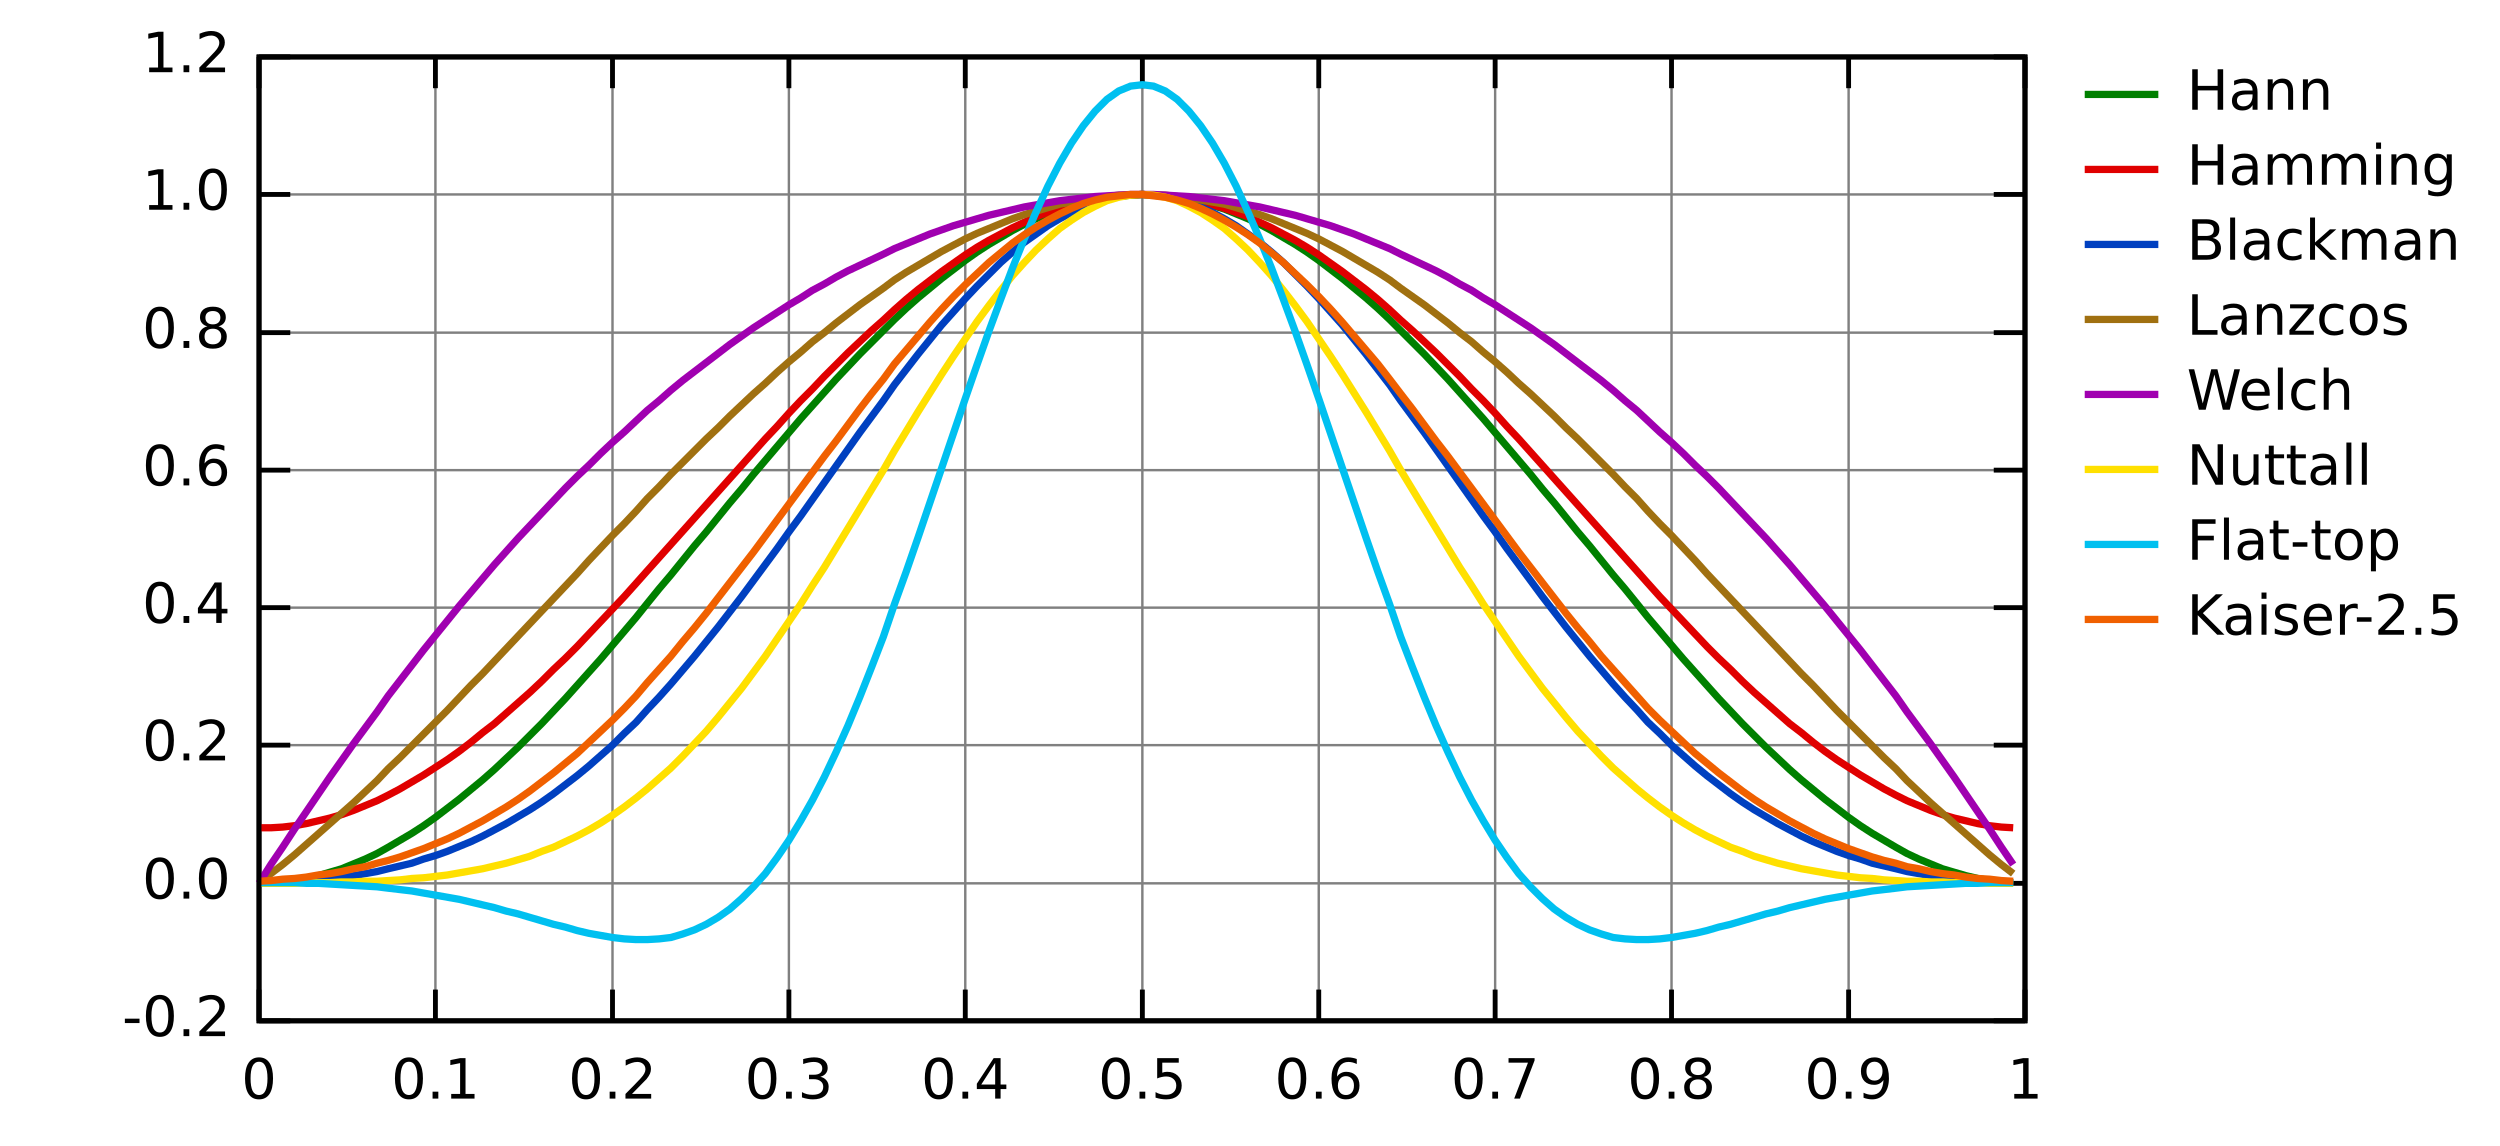
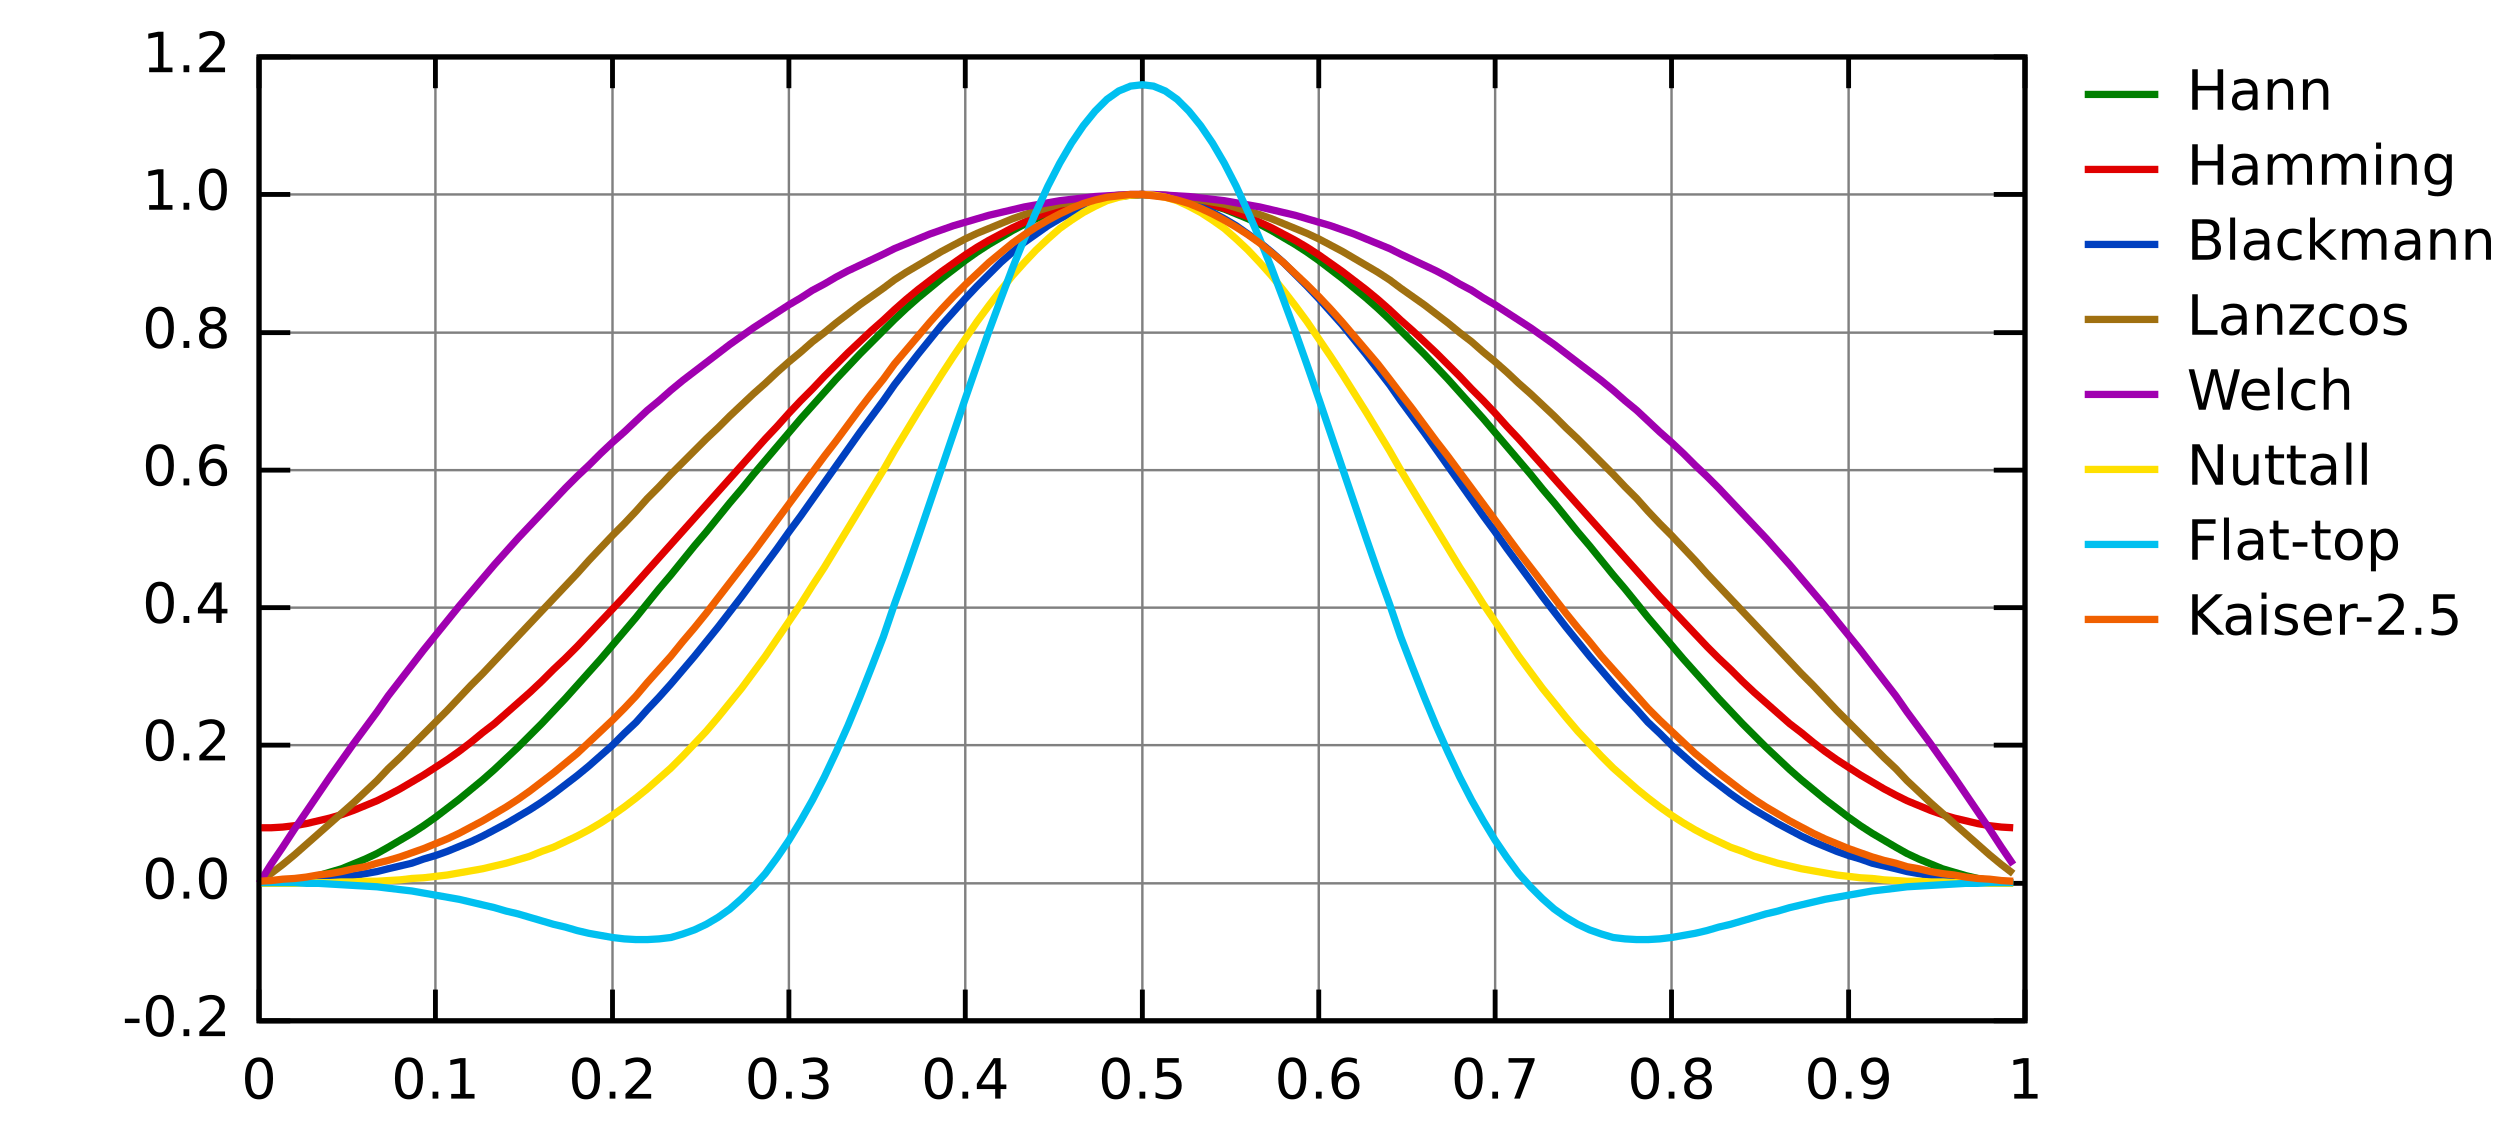
<svg xmlns="http://www.w3.org/2000/svg" xmlns:xlink="http://www.w3.org/1999/xlink" width="360" height="165" viewBox="0 0 360 165">
  <defs>
    <circle id="gpDot" r="1" />
    <path id="gpPt0" style="stroke-width:0.444" d="M-1,0 h2 M0,-1 v2" />
    <path id="gpPt1" style="stroke-width:0.444" d="M-1,-1 L1,1 M1,-1 L-1,1" />
    <path id="gpPt2" style="stroke-width:0.444" d="M-1,0 L1,0 M0,-1 L0,1 M-1,-1 L1,1 M-1,1 L1,-1" />
    <rect id="gpPt3" style="stroke-width:0.444" x="-1" y="-1" width="2" height="2" />
    <use xlink:href="#gpPt3" id="gpPt4" style="fill:currentColor; stroke:none" />
    <circle id="gpPt5" style="stroke-width:0.444" cx="0" cy="0" r="1" />
    <use xlink:href="#gpPt5" id="gpPt6" style="fill:currentColor; stroke:none" />
    <path id="gpPt7" style="stroke-width:0.444" d="M0,-1.33 L-1.33,0.67 L1.33,0.67 z" />
    <use xlink:href="#gpPt7" id="gpPt8" style="fill:currentColor; stroke:none" />
    <use xlink:href="#gpPt7" id="gpPt9" transform="rotate(180)" />
    <use xlink:href="#gpPt9" id="gpPt10" style="fill:currentColor; stroke:none" />
    <use xlink:href="#gpPt3" id="gpPt11" transform="rotate(45)" />
    <use xlink:href="#gpPt11" id="gpPt12" style="fill:currentColor; stroke:none" />
  </defs>
  <g style="fill:none; color:white; stroke:currentColor; stroke-width:0.70; stroke-linecap:butt; stroke-linejoin:miter">
</g>
  <g style="fill:none; color:black; stroke:currentColor; stroke-width:0.70; stroke-linecap:butt; stroke-linejoin:miter">
</g>
  <g style="fill:none; color:black; stroke:currentColor; stroke-width:0.35; stroke-linecap:butt; stroke-linejoin:miter">
</g>
  <g style="fill:none; color:green; stroke:currentColor; stroke-width:0.35; stroke-linecap:butt; stroke-linejoin:miter">
    <path style="stroke:rgb(128, 128, 128)" d="M37.3,147.0 L291.6,147.0 " />
  </g>
  <g style="fill:none; color:green; stroke:rgb(128, 128, 128); stroke-width:0.70; stroke-linecap:butt; stroke-linejoin:miter">
</g>
  <g style="fill:none; color:black; stroke:currentColor; stroke-width:0.70; stroke-linecap:butt; stroke-linejoin:miter">
    <path d="M37.3,147.0 L41.8,147.0 M291.6,147.0 L287.1,147.0 " />
    <g transform="translate(33.2,149.2)" style="stroke:none; fill:black; font-family:DejaVu Sans; font-size:6.00pt; text-anchor:end">
      <text>
        <tspan>-0.2</tspan>
      </text>
    </g>
  </g>
  <g style="fill:none; color:black; stroke:currentColor; stroke-width:0.35; stroke-linecap:butt; stroke-linejoin:miter">
</g>
  <g style="fill:none; color:green; stroke:currentColor; stroke-width:0.35; stroke-linecap:butt; stroke-linejoin:miter">
    <path style="stroke:rgb(128, 128, 128)" d="M37.3,127.2 L291.6,127.2 " />
  </g>
  <g style="fill:none; color:green; stroke:rgb(128, 128, 128); stroke-width:0.70; stroke-linecap:butt; stroke-linejoin:miter">
</g>
  <g style="fill:none; color:black; stroke:currentColor; stroke-width:0.70; stroke-linecap:butt; stroke-linejoin:miter">
    <path d="M37.3,127.2 L41.8,127.2 M291.6,127.2 L287.1,127.2 " />
    <g transform="translate(33.2,129.4)" style="stroke:none; fill:black; font-family:DejaVu Sans; font-size:6.00pt; text-anchor:end">
      <text>
        <tspan>0.0</tspan>
      </text>
    </g>
  </g>
  <g style="fill:none; color:black; stroke:currentColor; stroke-width:0.35; stroke-linecap:butt; stroke-linejoin:miter">
</g>
  <g style="fill:none; color:green; stroke:currentColor; stroke-width:0.35; stroke-linecap:butt; stroke-linejoin:miter">
    <path style="stroke:rgb(128, 128, 128)" d="M37.3,107.3 L291.6,107.3 " />
  </g>
  <g style="fill:none; color:green; stroke:rgb(128, 128, 128); stroke-width:0.70; stroke-linecap:butt; stroke-linejoin:miter">
</g>
  <g style="fill:none; color:black; stroke:currentColor; stroke-width:0.70; stroke-linecap:butt; stroke-linejoin:miter">
    <path d="M37.3,107.3 L41.8,107.3 M291.6,107.3 L287.1,107.3 " />
    <g transform="translate(33.2,109.5)" style="stroke:none; fill:black; font-family:DejaVu Sans; font-size:6.00pt; text-anchor:end">
      <text>
        <tspan>0.2</tspan>
      </text>
    </g>
  </g>
  <g style="fill:none; color:black; stroke:currentColor; stroke-width:0.35; stroke-linecap:butt; stroke-linejoin:miter">
</g>
  <g style="fill:none; color:green; stroke:currentColor; stroke-width:0.35; stroke-linecap:butt; stroke-linejoin:miter">
    <path style="stroke:rgb(128, 128, 128)" d="M37.3,87.5 L291.6,87.5 " />
  </g>
  <g style="fill:none; color:green; stroke:rgb(128, 128, 128); stroke-width:0.70; stroke-linecap:butt; stroke-linejoin:miter">
</g>
  <g style="fill:none; color:black; stroke:currentColor; stroke-width:0.70; stroke-linecap:butt; stroke-linejoin:miter">
    <path d="M37.3,87.5 L41.8,87.5 M291.6,87.5 L287.1,87.5 " />
    <g transform="translate(33.2,89.7)" style="stroke:none; fill:black; font-family:DejaVu Sans; font-size:6.00pt; text-anchor:end">
      <text>
        <tspan>0.4</tspan>
      </text>
    </g>
  </g>
  <g style="fill:none; color:black; stroke:currentColor; stroke-width:0.35; stroke-linecap:butt; stroke-linejoin:miter">
</g>
  <g style="fill:none; color:green; stroke:currentColor; stroke-width:0.35; stroke-linecap:butt; stroke-linejoin:miter">
    <path style="stroke:rgb(128, 128, 128)" d="M37.3,67.7 L291.6,67.7 " />
  </g>
  <g style="fill:none; color:green; stroke:rgb(128, 128, 128); stroke-width:0.70; stroke-linecap:butt; stroke-linejoin:miter">
</g>
  <g style="fill:none; color:black; stroke:currentColor; stroke-width:0.70; stroke-linecap:butt; stroke-linejoin:miter">
    <path d="M37.3,67.7 L41.8,67.7 M291.6,67.7 L287.1,67.7 " />
    <g transform="translate(33.2,69.9)" style="stroke:none; fill:black; font-family:DejaVu Sans; font-size:6.00pt; text-anchor:end">
      <text>
        <tspan>0.6</tspan>
      </text>
    </g>
  </g>
  <g style="fill:none; color:black; stroke:currentColor; stroke-width:0.35; stroke-linecap:butt; stroke-linejoin:miter">
</g>
  <g style="fill:none; color:green; stroke:currentColor; stroke-width:0.35; stroke-linecap:butt; stroke-linejoin:miter">
    <path style="stroke:rgb(128, 128, 128)" d="M37.3,47.9 L291.6,47.9 " />
  </g>
  <g style="fill:none; color:green; stroke:rgb(128, 128, 128); stroke-width:0.70; stroke-linecap:butt; stroke-linejoin:miter">
</g>
  <g style="fill:none; color:black; stroke:currentColor; stroke-width:0.70; stroke-linecap:butt; stroke-linejoin:miter">
    <path d="M37.3,47.9 L41.8,47.9 M291.6,47.9 L287.1,47.9 " />
    <g transform="translate(33.2,50.1)" style="stroke:none; fill:black; font-family:DejaVu Sans; font-size:6.00pt; text-anchor:end">
      <text>
        <tspan>0.8</tspan>
      </text>
    </g>
  </g>
  <g style="fill:none; color:black; stroke:currentColor; stroke-width:0.35; stroke-linecap:butt; stroke-linejoin:miter">
</g>
  <g style="fill:none; color:green; stroke:currentColor; stroke-width:0.35; stroke-linecap:butt; stroke-linejoin:miter">
    <path style="stroke:rgb(128, 128, 128)" d="M37.3,28.0 L291.6,28.0 " />
  </g>
  <g style="fill:none; color:green; stroke:rgb(128, 128, 128); stroke-width:0.70; stroke-linecap:butt; stroke-linejoin:miter">
</g>
  <g style="fill:none; color:black; stroke:currentColor; stroke-width:0.70; stroke-linecap:butt; stroke-linejoin:miter">
    <path d="M37.3,28.0 L41.8,28.0 M291.6,28.0 L287.1,28.0 " />
    <g transform="translate(33.2,30.2)" style="stroke:none; fill:black; font-family:DejaVu Sans; font-size:6.00pt; text-anchor:end">
      <text>
        <tspan>1.0</tspan>
      </text>
    </g>
  </g>
  <g style="fill:none; color:black; stroke:currentColor; stroke-width:0.35; stroke-linecap:butt; stroke-linejoin:miter">
</g>
  <g style="fill:none; color:green; stroke:currentColor; stroke-width:0.35; stroke-linecap:butt; stroke-linejoin:miter">
    <path style="stroke:rgb(128, 128, 128)" d="M37.3,8.2 L291.6,8.2 " />
  </g>
  <g style="fill:none; color:green; stroke:rgb(128, 128, 128); stroke-width:0.70; stroke-linecap:butt; stroke-linejoin:miter">
</g>
  <g style="fill:none; color:black; stroke:currentColor; stroke-width:0.70; stroke-linecap:butt; stroke-linejoin:miter">
    <path d="M37.3,8.2 L41.8,8.2 M291.6,8.2 L287.1,8.2 " />
    <g transform="translate(33.2,10.4)" style="stroke:none; fill:black; font-family:DejaVu Sans; font-size:6.00pt; text-anchor:end">
      <text>
        <tspan>1.2</tspan>
      </text>
    </g>
  </g>
  <g style="fill:none; color:black; stroke:currentColor; stroke-width:0.35; stroke-linecap:butt; stroke-linejoin:miter">
</g>
  <g style="fill:none; color:green; stroke:currentColor; stroke-width:0.35; stroke-linecap:butt; stroke-linejoin:miter">
    <path style="stroke:rgb(128, 128, 128)" d="M37.3,147.0 L37.3,8.2 " />
  </g>
  <g style="fill:none; color:green; stroke:rgb(128, 128, 128); stroke-width:0.70; stroke-linecap:butt; stroke-linejoin:miter">
</g>
  <g style="fill:none; color:black; stroke:currentColor; stroke-width:0.70; stroke-linecap:butt; stroke-linejoin:miter">
    <path d="M37.3,147.0 L37.3,142.5 M37.3,8.2 L37.3,12.7 " />
    <g transform="translate(37.3,158.2)" style="stroke:none; fill:black; font-family:DejaVu Sans; font-size:6.00pt; text-anchor:middle">
      <text>
        <tspan> 0</tspan>
      </text>
    </g>
  </g>
  <g style="fill:none; color:black; stroke:currentColor; stroke-width:0.35; stroke-linecap:butt; stroke-linejoin:miter">
</g>
  <g style="fill:none; color:green; stroke:currentColor; stroke-width:0.35; stroke-linecap:butt; stroke-linejoin:miter">
    <path style="stroke:rgb(128, 128, 128)" d="M62.7,147.0 L62.7,8.2 " />
  </g>
  <g style="fill:none; color:green; stroke:rgb(128, 128, 128); stroke-width:0.70; stroke-linecap:butt; stroke-linejoin:miter">
</g>
  <g style="fill:none; color:black; stroke:currentColor; stroke-width:0.70; stroke-linecap:butt; stroke-linejoin:miter">
    <path d="M62.7,147.0 L62.7,142.5 M62.7,8.2 L62.7,12.7 " />
    <g transform="translate(62.7,158.2)" style="stroke:none; fill:black; font-family:DejaVu Sans; font-size:6.00pt; text-anchor:middle">
      <text>
        <tspan> 0.1</tspan>
      </text>
    </g>
  </g>
  <g style="fill:none; color:black; stroke:currentColor; stroke-width:0.35; stroke-linecap:butt; stroke-linejoin:miter">
</g>
  <g style="fill:none; color:green; stroke:currentColor; stroke-width:0.35; stroke-linecap:butt; stroke-linejoin:miter">
    <path style="stroke:rgb(128, 128, 128)" d="M88.2,147.0 L88.2,8.2 " />
  </g>
  <g style="fill:none; color:green; stroke:rgb(128, 128, 128); stroke-width:0.70; stroke-linecap:butt; stroke-linejoin:miter">
</g>
  <g style="fill:none; color:black; stroke:currentColor; stroke-width:0.70; stroke-linecap:butt; stroke-linejoin:miter">
    <path d="M88.2,147.0 L88.2,142.5 M88.2,8.2 L88.2,12.7 " />
    <g transform="translate(88.2,158.2)" style="stroke:none; fill:black; font-family:DejaVu Sans; font-size:6.00pt; text-anchor:middle">
      <text>
        <tspan> 0.2</tspan>
      </text>
    </g>
  </g>
  <g style="fill:none; color:black; stroke:currentColor; stroke-width:0.35; stroke-linecap:butt; stroke-linejoin:miter">
</g>
  <g style="fill:none; color:green; stroke:currentColor; stroke-width:0.35; stroke-linecap:butt; stroke-linejoin:miter">
    <path style="stroke:rgb(128, 128, 128)" d="M113.6,147.0 L113.6,8.2 " />
  </g>
  <g style="fill:none; color:green; stroke:rgb(128, 128, 128); stroke-width:0.70; stroke-linecap:butt; stroke-linejoin:miter">
</g>
  <g style="fill:none; color:black; stroke:currentColor; stroke-width:0.70; stroke-linecap:butt; stroke-linejoin:miter">
    <path d="M113.6,147.0 L113.6,142.5 M113.6,8.2 L113.6,12.7 " />
    <g transform="translate(113.6,158.2)" style="stroke:none; fill:black; font-family:DejaVu Sans; font-size:6.00pt; text-anchor:middle">
      <text>
        <tspan> 0.3</tspan>
      </text>
    </g>
  </g>
  <g style="fill:none; color:black; stroke:currentColor; stroke-width:0.35; stroke-linecap:butt; stroke-linejoin:miter">
</g>
  <g style="fill:none; color:green; stroke:currentColor; stroke-width:0.35; stroke-linecap:butt; stroke-linejoin:miter">
    <path style="stroke:rgb(128, 128, 128)" d="M139.0,147.0 L139.0,8.2 " />
  </g>
  <g style="fill:none; color:green; stroke:rgb(128, 128, 128); stroke-width:0.70; stroke-linecap:butt; stroke-linejoin:miter">
</g>
  <g style="fill:none; color:black; stroke:currentColor; stroke-width:0.70; stroke-linecap:butt; stroke-linejoin:miter">
    <path d="M139.0,147.0 L139.0,142.5 M139.0,8.2 L139.0,12.7 " />
    <g transform="translate(139.0,158.2)" style="stroke:none; fill:black; font-family:DejaVu Sans; font-size:6.00pt; text-anchor:middle">
      <text>
        <tspan> 0.4</tspan>
      </text>
    </g>
  </g>
  <g style="fill:none; color:black; stroke:currentColor; stroke-width:0.35; stroke-linecap:butt; stroke-linejoin:miter">
</g>
  <g style="fill:none; color:green; stroke:currentColor; stroke-width:0.35; stroke-linecap:butt; stroke-linejoin:miter">
    <path style="stroke:rgb(128, 128, 128)" d="M164.5,147.0 L164.5,8.2 " />
  </g>
  <g style="fill:none; color:green; stroke:rgb(128, 128, 128); stroke-width:0.70; stroke-linecap:butt; stroke-linejoin:miter">
</g>
  <g style="fill:none; color:black; stroke:currentColor; stroke-width:0.70; stroke-linecap:butt; stroke-linejoin:miter">
    <path d="M164.5,147.0 L164.5,142.5 M164.5,8.2 L164.5,12.7 " />
    <g transform="translate(164.5,158.2)" style="stroke:none; fill:black; font-family:DejaVu Sans; font-size:6.00pt; text-anchor:middle">
      <text>
        <tspan> 0.5</tspan>
      </text>
    </g>
  </g>
  <g style="fill:none; color:black; stroke:currentColor; stroke-width:0.35; stroke-linecap:butt; stroke-linejoin:miter">
</g>
  <g style="fill:none; color:green; stroke:currentColor; stroke-width:0.35; stroke-linecap:butt; stroke-linejoin:miter">
    <path style="stroke:rgb(128, 128, 128)" d="M189.9,147.0 L189.9,8.2 " />
  </g>
  <g style="fill:none; color:green; stroke:rgb(128, 128, 128); stroke-width:0.70; stroke-linecap:butt; stroke-linejoin:miter">
</g>
  <g style="fill:none; color:black; stroke:currentColor; stroke-width:0.70; stroke-linecap:butt; stroke-linejoin:miter">
    <path d="M189.9,147.0 L189.9,142.5 M189.9,8.2 L189.9,12.7 " />
    <g transform="translate(189.9,158.2)" style="stroke:none; fill:black; font-family:DejaVu Sans; font-size:6.00pt; text-anchor:middle">
      <text>
        <tspan> 0.6</tspan>
      </text>
    </g>
  </g>
  <g style="fill:none; color:black; stroke:currentColor; stroke-width:0.35; stroke-linecap:butt; stroke-linejoin:miter">
</g>
  <g style="fill:none; color:green; stroke:currentColor; stroke-width:0.35; stroke-linecap:butt; stroke-linejoin:miter">
    <path style="stroke:rgb(128, 128, 128)" d="M215.3,147.0 L215.3,8.2 " />
  </g>
  <g style="fill:none; color:green; stroke:rgb(128, 128, 128); stroke-width:0.70; stroke-linecap:butt; stroke-linejoin:miter">
</g>
  <g style="fill:none; color:black; stroke:currentColor; stroke-width:0.70; stroke-linecap:butt; stroke-linejoin:miter">
    <path d="M215.3,147.0 L215.3,142.5 M215.3,8.2 L215.3,12.7 " />
    <g transform="translate(215.3,158.2)" style="stroke:none; fill:black; font-family:DejaVu Sans; font-size:6.00pt; text-anchor:middle">
      <text>
        <tspan> 0.7</tspan>
      </text>
    </g>
  </g>
  <g style="fill:none; color:black; stroke:currentColor; stroke-width:0.35; stroke-linecap:butt; stroke-linejoin:miter">
</g>
  <g style="fill:none; color:green; stroke:currentColor; stroke-width:0.35; stroke-linecap:butt; stroke-linejoin:miter">
    <path style="stroke:rgb(128, 128, 128)" d="M240.7,147.0 L240.7,8.2 " />
  </g>
  <g style="fill:none; color:green; stroke:rgb(128, 128, 128); stroke-width:0.70; stroke-linecap:butt; stroke-linejoin:miter">
</g>
  <g style="fill:none; color:black; stroke:currentColor; stroke-width:0.70; stroke-linecap:butt; stroke-linejoin:miter">
    <path d="M240.7,147.0 L240.7,142.5 M240.7,8.2 L240.7,12.7 " />
    <g transform="translate(240.7,158.2)" style="stroke:none; fill:black; font-family:DejaVu Sans; font-size:6.00pt; text-anchor:middle">
      <text>
        <tspan> 0.8</tspan>
      </text>
    </g>
  </g>
  <g style="fill:none; color:black; stroke:currentColor; stroke-width:0.35; stroke-linecap:butt; stroke-linejoin:miter">
</g>
  <g style="fill:none; color:green; stroke:currentColor; stroke-width:0.35; stroke-linecap:butt; stroke-linejoin:miter">
    <path style="stroke:rgb(128, 128, 128)" d="M266.2,147.0 L266.2,8.2 " />
  </g>
  <g style="fill:none; color:green; stroke:rgb(128, 128, 128); stroke-width:0.70; stroke-linecap:butt; stroke-linejoin:miter">
</g>
  <g style="fill:none; color:black; stroke:currentColor; stroke-width:0.70; stroke-linecap:butt; stroke-linejoin:miter">
    <path d="M266.2,147.0 L266.2,142.5 M266.2,8.2 L266.2,12.7 " />
    <g transform="translate(266.2,158.2)" style="stroke:none; fill:black; font-family:DejaVu Sans; font-size:6.00pt; text-anchor:middle">
      <text>
        <tspan> 0.9</tspan>
      </text>
    </g>
  </g>
  <g style="fill:none; color:black; stroke:currentColor; stroke-width:0.35; stroke-linecap:butt; stroke-linejoin:miter">
</g>
  <g style="fill:none; color:green; stroke:currentColor; stroke-width:0.35; stroke-linecap:butt; stroke-linejoin:miter">
    <path style="stroke:rgb(128, 128, 128)" d="M291.6,147.0 L291.6,8.2 " />
  </g>
  <g style="fill:none; color:green; stroke:rgb(128, 128, 128); stroke-width:0.70; stroke-linecap:butt; stroke-linejoin:miter">
</g>
  <g style="fill:none; color:black; stroke:currentColor; stroke-width:0.70; stroke-linecap:butt; stroke-linejoin:miter">
    <path d="M291.6,147.0 L291.6,142.5 M291.6,8.2 L291.6,12.7 " />
    <g transform="translate(291.6,158.2)" style="stroke:none; fill:black; font-family:DejaVu Sans; font-size:6.00pt; text-anchor:middle">
      <text>
        <tspan> 1</tspan>
      </text>
    </g>
    <path d="M37.3,8.2 L37.3,147.0 L291.6,147.0 L291.6,8.2 L37.3,8.2 Z " />
  </g>
  <g style="fill:none; color:black; stroke:currentColor; stroke-width:1.05; stroke-linecap:butt; stroke-linejoin:miter">
</g>
  <g style="fill:none; color:red; stroke:currentColor; stroke-width:1.05; stroke-linecap:butt; stroke-linejoin:miter">
</g>
  <g style="fill:none; color:black; stroke:currentColor; stroke-width:1.05; stroke-linecap:butt; stroke-linejoin:miter">
    <g transform="translate(314.9,15.8)" style="stroke:none; fill:black; font-family:DejaVu Sans; font-size:6.00pt; text-anchor:start">
      <text>
        <tspan>Hann</tspan>
      </text>
    </g>
  </g>
  <g style="fill:none; color:red; stroke:currentColor; stroke-width:1.05; stroke-linecap:butt; stroke-linejoin:miter">
    <path style="stroke:rgb(  0, 128,   0)" d="M300.2,13.6 L310.8,13.6 M37.3,127.2 L39.0,127.1 L40.7,127.0 L42.4,126.8 L44.1,126.5 L45.8,126.1    L47.5,125.6 L49.2,125.1 L50.9,124.4 L52.6,123.7 L54.3,122.9 L55.9,122.0 L57.6,121.0 L59.3,120.0    L61.0,118.9 L62.7,117.7 L64.4,116.4 L66.1,115.1 L67.8,113.7 L69.5,112.3 L71.2,110.8 L72.9,109.2    L74.6,107.6 L76.3,105.9 L78.0,104.2 L79.7,102.4 L81.4,100.6 L83.1,98.7 L84.8,96.8 L86.5,94.9    L88.2,92.9 L89.9,90.9 L91.6,88.9 L93.2,86.9 L94.9,84.8 L96.6,82.8 L98.3,80.7 L100.0,78.6    L101.7,76.6 L103.4,74.5 L105.1,72.4 L106.8,70.4 L108.5,68.3 L110.2,66.3 L111.9,64.3 L113.6,62.3    L115.3,60.3 L117.0,58.4 L118.7,56.5 L120.4,54.6 L122.1,52.8 L123.8,51.0 L125.5,49.3 L127.2,47.6    L128.8,46.0 L130.5,44.4 L132.2,42.9 L133.9,41.5 L135.6,40.1 L137.3,38.8 L139.0,37.5 L140.7,36.3    L142.4,35.2 L144.1,34.2 L145.8,33.2 L147.5,32.3 L149.2,31.5 L150.9,30.8 L152.6,30.1 L154.3,29.6    L156.0,29.1 L157.7,28.7 L159.4,28.4 L161.1,28.2 L162.8,28.1 L164.5,28.0 L166.1,28.1 L167.8,28.2    L169.5,28.4 L171.2,28.7 L172.9,29.1 L174.6,29.6 L176.3,30.1 L178.0,30.8 L179.7,31.5 L181.4,32.3    L183.1,33.2 L184.8,34.2 L186.5,35.2 L188.2,36.3 L189.9,37.5 L191.6,38.8 L193.3,40.1 L195.0,41.5    L196.7,42.9 L198.4,44.4 L200.1,46.0 L201.7,47.6 L203.4,49.3 L205.1,51.0 L206.8,52.8 L208.5,54.6    L210.2,56.5 L211.9,58.4 L213.6,60.3 L215.3,62.3 L217.0,64.3 L218.7,66.3 L220.4,68.3 L222.1,70.4    L223.8,72.4 L225.5,74.5 L227.2,76.6 L228.9,78.6 L230.6,80.7 L232.3,82.8 L234.0,84.8 L235.7,86.9    L237.3,88.9 L239.0,90.9 L240.7,92.9 L242.4,94.9 L244.1,96.8 L245.8,98.7 L247.5,100.6 L249.2,102.4    L250.9,104.2 L252.6,105.9 L254.3,107.6 L256.0,109.2 L257.7,110.8 L259.4,112.3 L261.1,113.7 L262.8,115.1    L264.5,116.4 L266.2,117.7 L267.9,118.9 L269.6,120.0 L271.3,121.0 L273.0,122.0 L274.6,122.9 L276.3,123.7    L278.0,124.4 L279.7,125.1 L281.4,125.6 L283.1,126.1 L284.8,126.5 L286.5,126.8 L288.2,127.0 L289.9,127.1    " />
  </g>
  <g style="fill:none; color:green; stroke:currentColor; stroke-width:1.05; stroke-linecap:butt; stroke-linejoin:miter">
</g>
  <g style="fill:none; color:black; stroke:currentColor; stroke-width:1.05; stroke-linecap:butt; stroke-linejoin:miter">
    <g transform="translate(314.9,26.6)" style="stroke:none; fill:black; font-family:DejaVu Sans; font-size:6.00pt; text-anchor:start">
      <text>
        <tspan>Hamming</tspan>
      </text>
    </g>
  </g>
  <g style="fill:none; color:green; stroke:currentColor; stroke-width:1.05; stroke-linecap:butt; stroke-linejoin:miter">
    <path style="stroke:rgb(224,   0,   0)" d="M300.2,24.4 L310.8,24.4 M37.3,119.2 L39.0,119.2 L40.7,119.1 L42.4,118.9 L44.1,118.6 L45.8,118.2    L47.5,117.8 L49.2,117.3 L50.9,116.7 L52.6,116.0 L54.3,115.3 L55.9,114.5 L57.6,113.6 L59.3,112.6    L61.0,111.6 L62.7,110.5 L64.4,109.4 L66.1,108.2 L67.8,106.9 L69.5,105.5 L71.2,104.2 L72.9,102.7    L74.6,101.2 L76.3,99.7 L78.0,98.1 L79.7,96.4 L81.4,94.8 L83.1,93.1 L84.8,91.3 L86.5,89.5    L88.2,87.7 L89.9,85.9 L91.6,84.0 L93.2,82.2 L94.9,80.3 L96.6,78.4 L98.3,76.5 L100.0,74.6    L101.7,72.7 L103.4,70.8 L105.1,68.9 L106.8,67.0 L108.5,65.1 L110.2,63.2 L111.9,61.4 L113.6,59.5    L115.3,57.7 L117.0,56.0 L118.7,54.2 L120.4,52.5 L122.1,50.8 L123.8,49.2 L125.5,47.6 L127.2,46.1    L128.8,44.6 L130.5,43.1 L132.2,41.7 L133.9,40.4 L135.6,39.1 L137.3,37.9 L139.0,36.7 L140.7,35.6    L142.4,34.6 L144.1,33.7 L145.8,32.8 L147.5,32.0 L149.2,31.2 L150.9,30.6 L152.6,30.0 L154.3,29.5    L156.0,29.0 L157.7,28.7 L159.4,28.4 L161.1,28.2 L162.8,28.1 L164.5,28.0 L166.1,28.1 L167.8,28.2    L169.5,28.4 L171.2,28.7 L172.9,29.0 L174.6,29.5 L176.3,30.0 L178.0,30.6 L179.7,31.2 L181.4,32.0    L183.1,32.8 L184.8,33.7 L186.5,34.6 L188.2,35.6 L189.9,36.7 L191.6,37.9 L193.3,39.1 L195.0,40.4    L196.7,41.7 L198.4,43.1 L200.1,44.6 L201.7,46.1 L203.4,47.6 L205.1,49.2 L206.8,50.8 L208.5,52.5    L210.2,54.2 L211.9,56.0 L213.6,57.7 L215.3,59.5 L217.0,61.4 L218.7,63.2 L220.4,65.1 L222.1,67.0    L223.8,68.9 L225.5,70.8 L227.2,72.7 L228.9,74.6 L230.6,76.5 L232.3,78.4 L234.0,80.3 L235.7,82.2    L237.3,84.0 L239.0,85.9 L240.7,87.7 L242.4,89.5 L244.1,91.3 L245.8,93.1 L247.5,94.8 L249.2,96.4    L250.9,98.1 L252.6,99.7 L254.3,101.2 L256.0,102.7 L257.7,104.2 L259.4,105.5 L261.1,106.9 L262.8,108.2    L264.5,109.4 L266.2,110.5 L267.9,111.6 L269.6,112.6 L271.3,113.6 L273.0,114.5 L274.6,115.3 L276.3,116.0    L278.0,116.7 L279.7,117.3 L281.4,117.8 L283.1,118.2 L284.8,118.6 L286.5,118.9 L288.2,119.1 L289.9,119.2    " />
  </g>
  <g style="fill:none; color:blue; stroke:currentColor; stroke-width:1.05; stroke-linecap:butt; stroke-linejoin:miter">
</g>
  <g style="fill:none; color:black; stroke:currentColor; stroke-width:1.05; stroke-linecap:butt; stroke-linejoin:miter">
    <g transform="translate(314.9,37.4)" style="stroke:none; fill:black; font-family:DejaVu Sans; font-size:6.00pt; text-anchor:start">
      <text>
-         <tspan>Blackman</tspan>
+         <tspan>Blackmann</tspan>
      </text>
    </g>
  </g>
  <g style="fill:none; color:blue; stroke:currentColor; stroke-width:1.05; stroke-linecap:butt; stroke-linejoin:miter">
    <path style="stroke:rgb(  0,  64, 192)" d="M300.2,35.2 L310.8,35.2 M37.3,127.2 L39.0,127.2 L40.7,127.1 L42.4,127.0 L44.1,126.9 L45.8,126.8    L47.5,126.6 L49.2,126.4 L50.9,126.1 L52.6,125.8 L54.3,125.5 L55.9,125.1 L57.6,124.7 L59.3,124.3    L61.0,123.7 L62.7,123.2 L64.4,122.6 L66.1,121.9 L67.8,121.2 L69.5,120.4 L71.2,119.5 L72.9,118.6    L74.6,117.6 L76.3,116.6 L78.0,115.5 L79.7,114.3 L81.4,113.0 L83.1,111.7 L84.8,110.3 L86.5,108.8    L88.2,107.3 L89.9,105.6 L91.6,104.0 L93.2,102.2 L94.9,100.4 L96.6,98.5 L98.3,96.5 L100.0,94.5    L101.7,92.4 L103.4,90.3 L105.1,88.1 L106.8,85.9 L108.5,83.6 L110.2,81.3 L111.9,79.0 L113.6,76.6    L115.3,74.3 L117.0,71.9 L118.7,69.5 L120.4,67.1 L122.1,64.7 L123.8,62.3 L125.5,60.0 L127.2,57.7    L128.8,55.4 L130.5,53.2 L132.2,51.0 L133.9,48.9 L135.6,46.8 L137.3,44.9 L139.0,43.0 L140.7,41.2    L142.4,39.5 L144.1,37.8 L145.8,36.3 L147.5,34.9 L149.2,33.7 L150.9,32.5 L152.6,31.5 L154.3,30.6    L156.0,29.8 L157.7,29.2 L159.4,28.7 L161.1,28.3 L162.8,28.1 L164.5,28.0 L166.1,28.1 L167.8,28.3    L169.5,28.7 L171.2,29.2 L172.9,29.8 L174.6,30.6 L176.3,31.5 L178.0,32.5 L179.7,33.7 L181.4,34.9    L183.1,36.3 L184.8,37.8 L186.5,39.5 L188.2,41.2 L189.9,43.0 L191.6,44.9 L193.3,46.8 L195.0,48.9    L196.7,51.0 L198.4,53.2 L200.1,55.4 L201.7,57.7 L203.4,60.0 L205.1,62.3 L206.8,64.7 L208.5,67.1    L210.2,69.5 L211.9,71.9 L213.6,74.3 L215.3,76.6 L217.0,79.0 L218.7,81.3 L220.4,83.6 L222.1,85.9    L223.8,88.1 L225.5,90.3 L227.2,92.4 L228.9,94.5 L230.6,96.5 L232.3,98.5 L234.0,100.4 L235.7,102.2    L237.3,104.0 L239.0,105.6 L240.7,107.3 L242.4,108.8 L244.1,110.3 L245.8,111.7 L247.5,113.0 L249.2,114.3    L250.9,115.5 L252.6,116.6 L254.3,117.6 L256.0,118.6 L257.7,119.5 L259.4,120.4 L261.1,121.2 L262.8,121.9    L264.5,122.6 L266.2,123.2 L267.9,123.7 L269.6,124.3 L271.3,124.7 L273.0,125.1 L274.6,125.5 L276.3,125.8    L278.0,126.1 L279.7,126.4 L281.4,126.6 L283.1,126.8 L284.8,126.9 L286.5,127.0 L288.2,127.1 L289.9,127.2    " />
  </g>
  <g style="fill:none; color:cyan; stroke:currentColor; stroke-width:1.05; stroke-linecap:butt; stroke-linejoin:miter">
</g>
  <g style="fill:none; color:black; stroke:currentColor; stroke-width:1.05; stroke-linecap:butt; stroke-linejoin:miter">
    <g transform="translate(314.9,48.2)" style="stroke:none; fill:black; font-family:DejaVu Sans; font-size:6.00pt; text-anchor:start">
      <text>
        <tspan>Lanzcos</tspan>
      </text>
    </g>
  </g>
  <g style="fill:none; color:cyan; stroke:currentColor; stroke-width:1.05; stroke-linecap:butt; stroke-linejoin:miter">
    <path style="stroke:rgb(160, 112,  16)" d="M300.2,46.0 L310.8,46.0 M37.3,127.2 L39.0,125.8 L40.7,124.5 L42.4,123.1 L44.1,121.6 L45.8,120.1    L47.5,118.6 L49.2,117.1 L50.9,115.6 L52.6,114.0 L54.3,112.4 L55.9,110.7 L57.6,109.1 L59.3,107.4    L61.0,105.7 L62.7,104.0 L64.4,102.3 L66.1,100.5 L67.8,98.7 L69.5,97.0 L71.2,95.2 L72.9,93.4    L74.6,91.6 L76.3,89.8 L78.0,88.0 L79.7,86.2 L81.4,84.4 L83.1,82.6 L84.8,80.7 L86.5,78.9    L88.2,77.1 L89.9,75.4 L91.6,73.6 L93.2,71.8 L94.9,70.1 L96.6,68.3 L98.3,66.6 L100.0,64.9    L101.7,63.2 L103.4,61.6 L105.1,59.9 L106.8,58.3 L108.5,56.7 L110.2,55.2 L111.9,53.6 L113.6,52.1    L115.3,50.7 L117.0,49.2 L118.7,47.9 L120.4,46.5 L122.1,45.2 L123.8,43.9 L125.5,42.7 L127.2,41.5    L128.8,40.3 L130.5,39.2 L132.2,38.2 L133.9,37.2 L135.6,36.2 L137.3,35.3 L139.0,34.4 L140.7,33.6    L142.4,32.9 L144.1,32.2 L145.8,31.5 L147.5,30.9 L149.2,30.4 L150.9,29.9 L152.6,29.4 L154.3,29.1    L156.0,28.8 L157.7,28.5 L159.4,28.3 L161.1,28.1 L162.8,28.1 L164.5,28.0 L166.1,28.1 L167.8,28.1    L169.5,28.3 L171.2,28.5 L172.9,28.8 L174.6,29.1 L176.3,29.4 L178.0,29.9 L179.7,30.4 L181.4,30.9    L183.1,31.5 L184.8,32.2 L186.5,32.9 L188.2,33.6 L189.9,34.4 L191.6,35.3 L193.3,36.2 L195.0,37.2    L196.7,38.2 L198.4,39.2 L200.1,40.3 L201.7,41.5 L203.4,42.7 L205.1,43.9 L206.8,45.2 L208.5,46.5    L210.2,47.9 L211.9,49.2 L213.6,50.7 L215.3,52.1 L217.0,53.6 L218.7,55.2 L220.4,56.7 L222.1,58.3    L223.8,59.9 L225.5,61.6 L227.2,63.2 L228.9,64.9 L230.6,66.6 L232.3,68.3 L234.0,70.1 L235.7,71.8    L237.3,73.6 L239.0,75.4 L240.7,77.1 L242.4,78.9 L244.1,80.7 L245.8,82.6 L247.5,84.4 L249.2,86.2    L250.9,88.0 L252.6,89.8 L254.3,91.6 L256.0,93.4 L257.7,95.2 L259.4,97.0 L261.1,98.7 L262.8,100.5    L264.5,102.3 L266.2,104.0 L267.9,105.7 L269.6,107.4 L271.3,109.1 L273.0,110.7 L274.6,112.4 L276.3,114.0    L278.0,115.6 L279.7,117.1 L281.4,118.6 L283.1,120.1 L284.8,121.6 L286.5,123.1 L288.2,124.5 L289.9,125.8    " />
  </g>
  <g style="fill:none; color:#157545; stroke:currentColor; stroke-width:1.05; stroke-linecap:butt; stroke-linejoin:miter">
</g>
  <g style="fill:none; color:black; stroke:currentColor; stroke-width:1.05; stroke-linecap:butt; stroke-linejoin:miter">
    <g transform="translate(314.9,59.0)" style="stroke:none; fill:black; font-family:DejaVu Sans; font-size:6.00pt; text-anchor:start">
      <text>
        <tspan>Welch</tspan>
      </text>
    </g>
  </g>
  <g style="fill:none; color:#157545; stroke:currentColor; stroke-width:1.05; stroke-linecap:butt; stroke-linejoin:miter">
    <path style="stroke:rgb(160,   0, 176)" d="M300.2,56.8 L310.8,56.8 M37.3,127.2 L39.0,124.5 L40.7,122.0 L42.4,119.4 L44.1,116.9 L45.8,114.4    L47.5,111.9 L49.2,109.5 L50.9,107.1 L52.6,104.8 L54.3,102.5 L55.9,100.2 L57.6,98.0 L59.3,95.8    L61.0,93.6 L62.7,91.5 L64.4,89.4 L66.1,87.3 L67.8,85.3 L69.5,83.3 L71.2,81.3 L72.9,79.4    L74.6,77.5 L76.3,75.7 L78.0,73.9 L79.7,72.1 L81.4,70.3 L83.1,68.6 L84.8,67.0 L86.5,65.3    L88.2,63.7 L89.9,62.2 L91.6,60.6 L93.2,59.1 L94.9,57.7 L96.6,56.2 L98.3,54.8 L100.0,53.5    L101.7,52.2 L103.4,50.9 L105.1,49.6 L106.8,48.4 L108.5,47.2 L110.2,46.1 L111.9,45.0 L113.6,43.9    L115.3,42.9 L117.0,41.8 L118.7,40.9 L120.4,39.9 L122.1,39.0 L123.8,38.2 L125.5,37.4 L127.2,36.6    L128.8,35.8 L130.5,35.1 L132.2,34.4 L133.9,33.7 L135.6,33.1 L137.3,32.5 L139.0,32.0 L140.7,31.5    L142.4,31.0 L144.1,30.6 L145.8,30.2 L147.5,29.8 L149.2,29.5 L150.9,29.2 L152.6,28.9 L154.3,28.7    L156.0,28.5 L157.7,28.3 L159.4,28.2 L161.1,28.1 L162.8,28.0 L164.5,28.0 L166.1,28.0 L167.8,28.1    L169.5,28.2 L171.2,28.3 L172.9,28.5 L174.6,28.7 L176.3,28.9 L178.0,29.2 L179.7,29.5 L181.4,29.8    L183.1,30.2 L184.8,30.6 L186.5,31.0 L188.2,31.5 L189.9,32.0 L191.6,32.5 L193.3,33.1 L195.0,33.7    L196.7,34.4 L198.4,35.1 L200.1,35.8 L201.7,36.6 L203.4,37.4 L205.1,38.2 L206.8,39.0 L208.5,39.9    L210.2,40.9 L211.9,41.8 L213.6,42.9 L215.3,43.9 L217.0,45.0 L218.7,46.1 L220.4,47.2 L222.1,48.4    L223.8,49.6 L225.5,50.9 L227.2,52.2 L228.9,53.5 L230.6,54.8 L232.3,56.2 L234.0,57.7 L235.7,59.1    L237.3,60.6 L239.0,62.2 L240.7,63.7 L242.4,65.3 L244.1,67.0 L245.8,68.6 L247.5,70.3 L249.2,72.1    L250.9,73.9 L252.6,75.7 L254.3,77.5 L256.0,79.4 L257.7,81.3 L259.4,83.3 L261.1,85.3 L262.8,87.3    L264.5,89.4 L266.2,91.5 L267.9,93.6 L269.6,95.8 L271.3,98.0 L273.0,100.2 L274.6,102.5 L276.3,104.8    L278.0,107.1 L279.7,109.5 L281.4,111.9 L283.1,114.4 L284.8,116.9 L286.5,119.4 L288.2,122.0 L289.9,124.5    " />
  </g>
  <g style="fill:none; color:#000094; stroke:currentColor; stroke-width:1.05; stroke-linecap:butt; stroke-linejoin:miter">
</g>
  <g style="fill:none; color:black; stroke:currentColor; stroke-width:1.05; stroke-linecap:butt; stroke-linejoin:miter">
    <g transform="translate(314.9,69.8)" style="stroke:none; fill:black; font-family:DejaVu Sans; font-size:6.00pt; text-anchor:start">
      <text>
        <tspan>Nuttall</tspan>
      </text>
    </g>
  </g>
  <g style="fill:none; color:#000094; stroke:currentColor; stroke-width:1.05; stroke-linecap:butt; stroke-linejoin:miter">
    <path style="stroke:rgb(255, 224,   0)" d="M300.2,67.6 L310.8,67.6 M37.3,127.2 L39.0,127.2 L40.7,127.2 L42.4,127.2 L44.1,127.1 L45.8,127.1    L47.5,127.1 L49.2,127.0 L50.9,127.0 L52.6,126.9 L54.3,126.9 L55.9,126.8 L57.6,126.7 L59.3,126.5    L61.0,126.4 L62.7,126.2 L64.4,126.0 L66.1,125.7 L67.8,125.4 L69.5,125.1 L71.2,124.7 L72.9,124.3    L74.6,123.8 L76.3,123.3 L78.0,122.6 L79.7,122.0 L81.4,121.2 L83.1,120.4 L84.8,119.5 L86.5,118.5    L88.2,117.4 L89.9,116.2 L91.6,114.9 L93.2,113.6 L94.9,112.1 L96.6,110.6 L98.3,108.9 L100.0,107.1    L101.7,105.3 L103.4,103.3 L105.1,101.2 L106.8,99.1 L108.5,96.8 L110.2,94.5 L111.9,92.0 L113.6,89.5    L115.3,87.0 L117.0,84.3 L118.7,81.7 L120.4,78.9 L122.1,76.1 L123.8,73.3 L125.5,70.5 L127.2,67.7    L128.8,64.9 L130.5,62.1 L132.2,59.3 L133.9,56.6 L135.6,53.9 L137.3,51.3 L139.0,48.8 L140.7,46.3    L142.4,44.0 L144.1,41.8 L145.8,39.7 L147.5,37.8 L149.2,36.0 L150.9,34.4 L152.6,32.9 L154.3,31.7    L156.0,30.6 L157.7,29.7 L159.4,28.9 L161.1,28.4 L162.8,28.1 L164.5,28.0 L166.1,28.1 L167.8,28.4    L169.5,28.9 L171.2,29.7 L172.9,30.6 L174.6,31.7 L176.3,32.9 L178.0,34.4 L179.7,36.0 L181.4,37.8    L183.1,39.7 L184.8,41.8 L186.5,44.0 L188.2,46.3 L189.9,48.8 L191.6,51.3 L193.3,53.9 L195.0,56.6    L196.7,59.3 L198.4,62.1 L200.1,64.9 L201.7,67.7 L203.4,70.5 L205.1,73.3 L206.8,76.1 L208.5,78.9    L210.2,81.7 L211.9,84.3 L213.6,87.0 L215.3,89.5 L217.0,92.0 L218.7,94.5 L220.4,96.8 L222.1,99.1    L223.8,101.2 L225.5,103.3 L227.2,105.3 L228.9,107.1 L230.6,108.9 L232.3,110.6 L234.0,112.1 L235.7,113.6    L237.3,114.9 L239.0,116.2 L240.7,117.4 L242.4,118.5 L244.1,119.5 L245.8,120.4 L247.5,121.2 L249.2,122.0    L250.9,122.6 L252.6,123.3 L254.3,123.8 L256.0,124.3 L257.7,124.7 L259.4,125.1 L261.1,125.4 L262.8,125.7    L264.5,126.0 L266.2,126.2 L267.9,126.4 L269.6,126.5 L271.3,126.7 L273.0,126.8 L274.6,126.9 L276.3,126.9    L278.0,127.0 L279.7,127.0 L281.4,127.1 L283.1,127.1 L284.8,127.1 L286.5,127.2 L288.2,127.2 L289.9,127.2    " />
  </g>
  <g style="fill:none; color:#FF9900; stroke:currentColor; stroke-width:1.05; stroke-linecap:butt; stroke-linejoin:miter">
</g>
  <g style="fill:none; color:black; stroke:currentColor; stroke-width:1.05; stroke-linecap:butt; stroke-linejoin:miter">
    <g transform="translate(314.9,80.6)" style="stroke:none; fill:black; font-family:DejaVu Sans; font-size:6.00pt; text-anchor:start">
      <text>
        <tspan>Flat-top</tspan>
      </text>
    </g>
  </g>
  <g style="fill:none; color:#FF9900; stroke:currentColor; stroke-width:1.05; stroke-linecap:butt; stroke-linejoin:miter">
    <path style="stroke:rgb(  0, 192, 240)" d="M300.2,78.4 L310.8,78.4 M37.3,127.1 L39.0,127.1 L40.7,127.1 L42.4,127.1 L44.1,127.2 L45.8,127.2    L47.5,127.3 L49.2,127.4 L50.9,127.5 L52.6,127.6 L54.3,127.7 L55.9,127.9 L57.6,128.1 L59.3,128.3    L61.0,128.6 L62.7,128.9 L64.4,129.2 L66.1,129.5 L67.8,129.9 L69.5,130.3 L71.2,130.7 L72.9,131.2    L74.6,131.6 L76.3,132.1 L78.0,132.6 L79.7,133.1 L81.4,133.5 L83.1,134.0 L84.8,134.4 L86.5,134.7    L88.2,135.0 L89.9,135.2 L91.6,135.3 L93.2,135.3 L94.9,135.2 L96.6,135.0 L98.3,134.5 L100.0,133.9    L101.7,133.1 L103.4,132.1 L105.1,130.9 L106.8,129.4 L108.5,127.7 L110.2,125.8 L111.9,123.5 L113.6,121.0    L115.3,118.2 L117.0,115.2 L118.7,111.9 L120.4,108.3 L122.1,104.5 L123.8,100.4 L125.5,96.1 L127.2,91.7    L128.8,87.0 L130.5,82.3 L132.2,77.4 L133.9,72.4 L135.6,67.4 L137.3,62.4 L139.0,57.4 L140.7,52.5    L142.4,47.7 L144.1,43.1 L145.8,38.6 L147.5,34.4 L149.2,30.5 L150.9,26.8 L152.6,23.5 L154.3,20.6    L156.0,18.1 L157.7,16.0 L159.4,14.3 L161.1,13.1 L162.8,12.4 L164.5,12.2 L166.1,12.4 L167.8,13.1    L169.5,14.3 L171.2,16.0 L172.9,18.1 L174.6,20.6 L176.3,23.5 L178.0,26.8 L179.7,30.5 L181.4,34.4    L183.1,38.6 L184.8,43.1 L186.5,47.7 L188.2,52.5 L189.9,57.4 L191.6,62.4 L193.3,67.4 L195.0,72.4    L196.7,77.4 L198.4,82.3 L200.1,87.0 L201.7,91.7 L203.4,96.1 L205.1,100.4 L206.8,104.5 L208.5,108.3    L210.2,111.9 L211.9,115.2 L213.6,118.2 L215.3,121.0 L217.0,123.5 L218.7,125.8 L220.4,127.7 L222.1,129.4    L223.8,130.9 L225.5,132.1 L227.2,133.1 L228.9,133.9 L230.6,134.5 L232.3,135.0 L234.0,135.2 L235.7,135.3    L237.3,135.3 L239.0,135.2 L240.7,135.0 L242.4,134.7 L244.1,134.4 L245.8,134.0 L247.5,133.5 L249.2,133.1    L250.9,132.6 L252.6,132.1 L254.3,131.6 L256.0,131.2 L257.7,130.7 L259.4,130.3 L261.1,129.9 L262.8,129.5    L264.5,129.2 L266.2,128.9 L267.9,128.6 L269.6,128.3 L271.3,128.1 L273.0,127.9 L274.6,127.7 L276.3,127.6    L278.0,127.5 L279.7,127.4 L281.4,127.3 L283.1,127.2 L284.8,127.2 L286.5,127.1 L288.2,127.1 L289.9,127.1    " />
  </g>
  <g style="fill:none; color:#0099A1; stroke:currentColor; stroke-width:1.05; stroke-linecap:butt; stroke-linejoin:miter">
</g>
  <g style="fill:none; color:black; stroke:currentColor; stroke-width:1.05; stroke-linecap:butt; stroke-linejoin:miter">
    <g transform="translate(314.9,91.4)" style="stroke:none; fill:black; font-family:DejaVu Sans; font-size:6.00pt; text-anchor:start">
      <text>
        <tspan>Kaiser-2.5</tspan>
      </text>
    </g>
  </g>
  <g style="fill:none; color:#0099A1; stroke:currentColor; stroke-width:1.05; stroke-linecap:butt; stroke-linejoin:miter">
    <path style="stroke:rgb(240,  96,   0)" d="M300.2,89.2 L310.8,89.2 M37.3,126.9 L39.0,126.8 L40.7,126.6 L42.4,126.5 L44.1,126.3 L45.8,126.0    L47.5,125.8 L49.2,125.5 L50.9,125.1 L52.6,124.8 L54.3,124.3 L55.9,123.9 L57.6,123.4 L59.3,122.8    L61.0,122.2 L62.7,121.5 L64.4,120.8 L66.1,120.0 L67.8,119.1 L69.5,118.2 L71.2,117.2 L72.9,116.2    L74.6,115.1 L76.3,113.9 L78.0,112.6 L79.7,111.3 L81.4,109.9 L83.1,108.5 L84.8,106.9 L86.5,105.3    L88.2,103.7 L89.9,102.0 L91.6,100.2 L93.2,98.3 L94.9,96.4 L96.6,94.5 L98.3,92.4 L100.0,90.4    L101.7,88.3 L103.4,86.1 L105.1,83.9 L106.8,81.7 L108.5,79.5 L110.2,77.2 L111.9,74.9 L113.6,72.6    L115.3,70.3 L117.0,68.0 L118.7,65.7 L120.4,63.5 L122.1,61.2 L123.8,58.9 L125.5,56.7 L127.2,54.6    L128.8,52.4 L130.5,50.4 L132.2,48.4 L133.9,46.4 L135.6,44.5 L137.3,42.7 L139.0,41.0 L140.7,39.4    L142.4,37.8 L144.1,36.4 L145.8,35.0 L147.5,33.8 L149.2,32.7 L150.9,31.7 L152.6,30.8 L154.3,30.0    L156.0,29.3 L157.7,28.8 L159.4,28.4 L161.1,28.2 L162.8,28.0 L164.5,28.0 L166.1,28.2 L167.8,28.4    L169.5,28.8 L171.2,29.3 L172.9,30.0 L174.6,30.8 L176.3,31.7 L178.0,32.7 L179.7,33.8 L181.4,35.0    L183.1,36.4 L184.8,37.8 L186.5,39.4 L188.2,41.0 L189.9,42.7 L191.6,44.5 L193.3,46.4 L195.0,48.4    L196.7,50.4 L198.4,52.4 L200.1,54.6 L201.7,56.7 L203.4,58.9 L205.1,61.2 L206.8,63.5 L208.5,65.7    L210.2,68.0 L211.9,70.3 L213.6,72.6 L215.3,74.9 L217.0,77.2 L218.7,79.5 L220.4,81.7 L222.1,83.9    L223.8,86.1 L225.5,88.3 L227.2,90.4 L228.9,92.4 L230.6,94.5 L232.3,96.4 L234.0,98.3 L235.7,100.2    L237.3,102.0 L239.0,103.7 L240.7,105.3 L242.4,106.9 L244.1,108.5 L245.8,109.9 L247.5,111.3 L249.2,112.6    L250.9,113.9 L252.6,115.1 L254.3,116.2 L256.0,117.2 L257.7,118.2 L259.4,119.1 L261.1,120.0 L262.8,120.8    L264.5,121.5 L266.2,122.2 L267.9,122.8 L269.6,123.4 L271.3,123.9 L273.0,124.3 L274.6,124.8 L276.3,125.1    L278.0,125.5 L279.7,125.8 L281.4,126.0 L283.1,126.3 L284.8,126.5 L286.5,126.6 L288.2,126.8 L289.9,126.9    " />
  </g>
  <g style="fill:none; color:#0099A1; stroke:rgb(240,  96,   0); stroke-width:0.70; stroke-linecap:butt; stroke-linejoin:miter">
</g>
  <g style="fill:none; color:black; stroke:currentColor; stroke-width:0.70; stroke-linecap:butt; stroke-linejoin:miter">
    <path d="M37.3,8.2 L37.3,147.0 L291.6,147.0 L291.6,8.2 L37.3,8.2 Z " />
  </g>
</svg>
